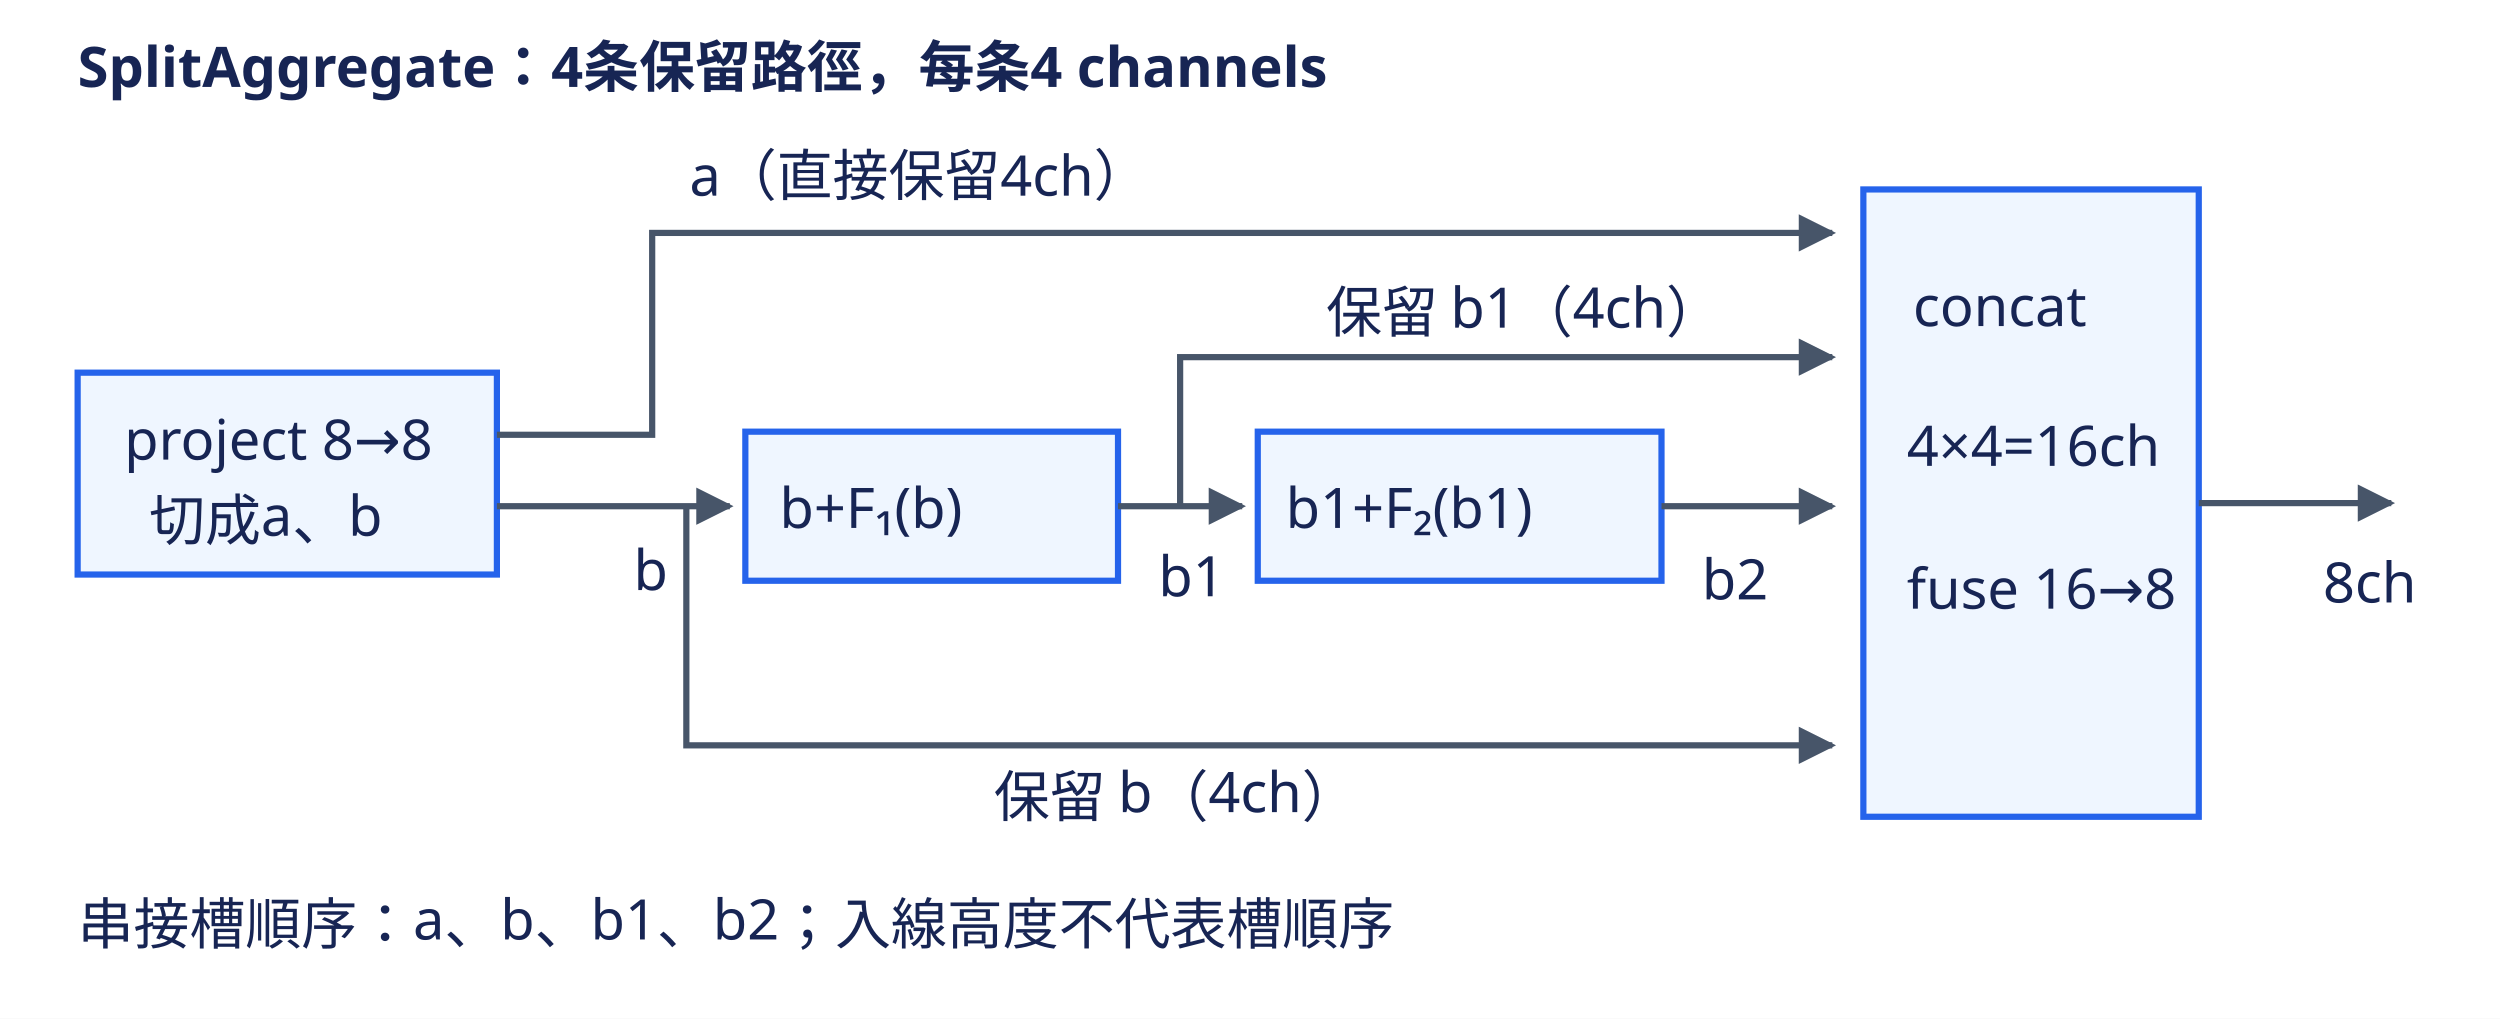
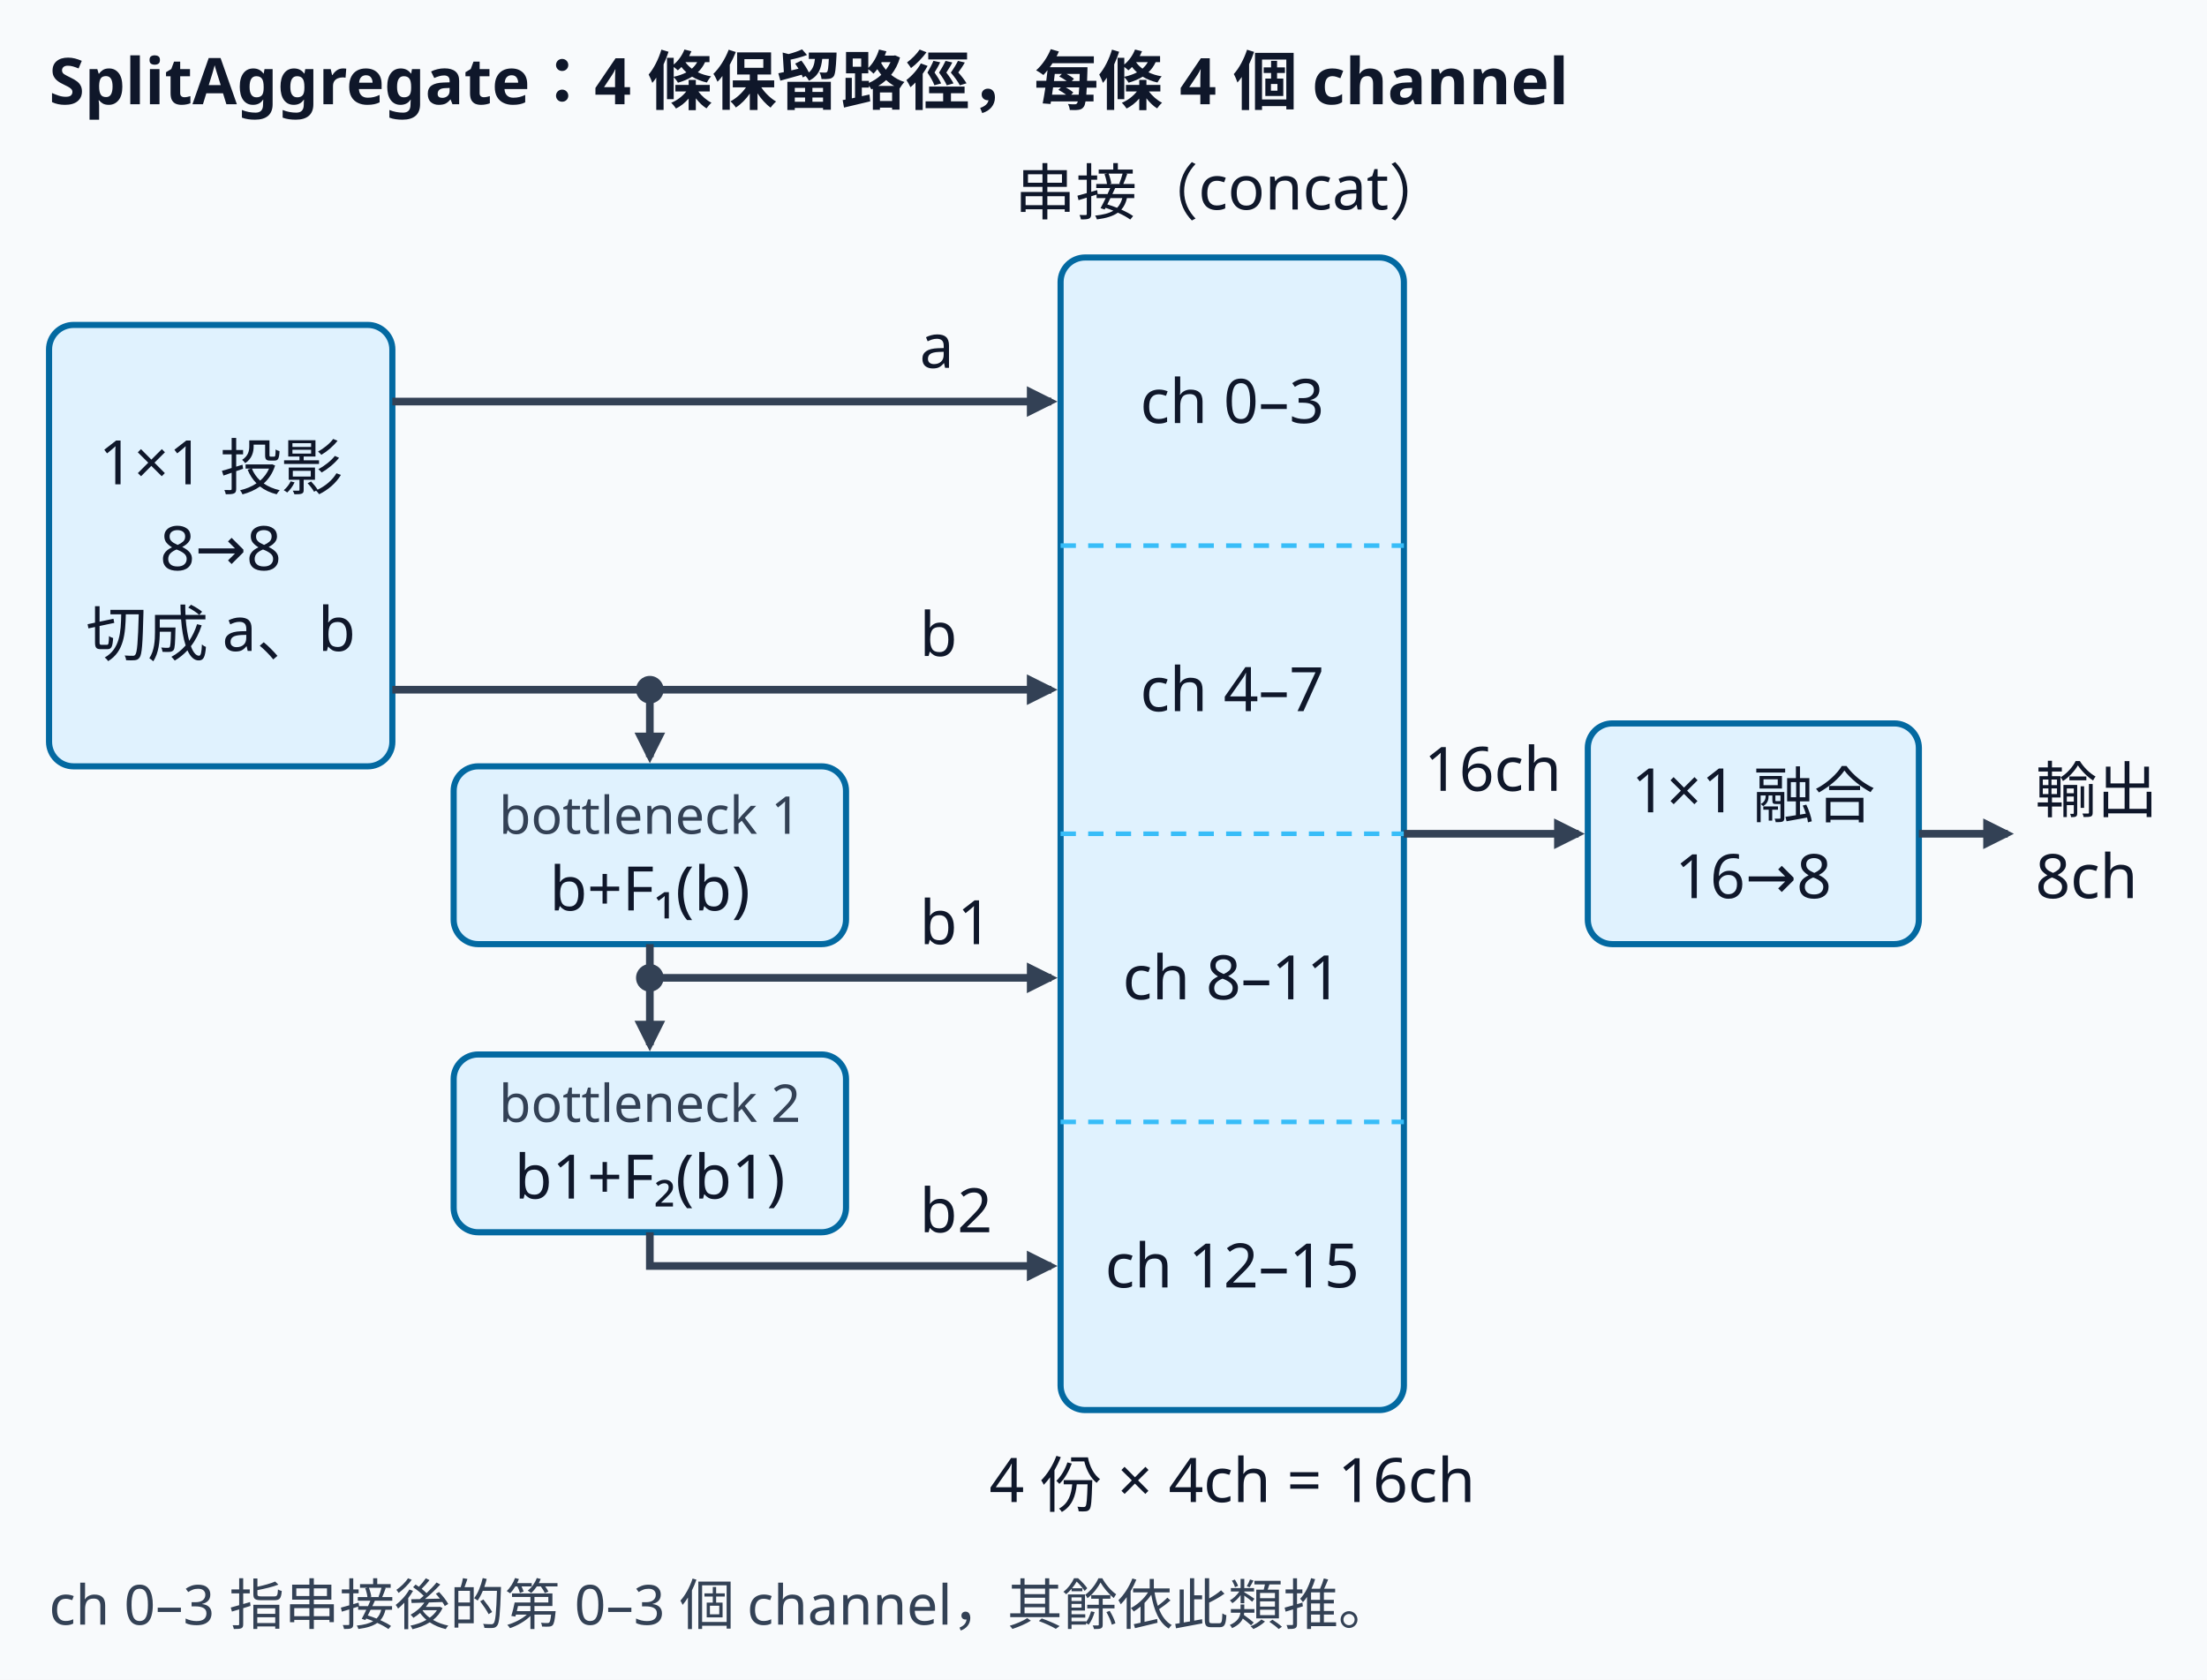
- <svg xmlns="http://www.w3.org/2000/svg" viewBox="0 0 805 328" role="img" aria-labelledby="title desc">
+ <svg xmlns="http://www.w3.org/2000/svg" viewBox="0 0 720 548" role="img" aria-labelledby="title desc">
  <defs>
-     <marker id="arrow" viewBox="0 0 10 10" refX="9" refY="5" markerWidth="6" markerHeight="6" orient="auto-start-reverse">
-       <path d="M0 0L10 5L0 10Z" fill="#475569" />
+     <marker id="arrow" viewBox="0 0 10 10" refX="8" refY="5" markerUnits="userSpaceOnUse" markerWidth="10" markerHeight="10" orient="auto">
+       <path d="M0 0L10 5L0 10z" fill="#334155" />
    </marker>
  </defs>
-   <style>text{font-family:system-ui,sans-serif;fill:#172554;font-size:18px}.line{fill:none;stroke:#475569;stroke-width:2;marker-end:url(#arrow)}.node{fill:#eff6ff;stroke:#2563eb;stroke-width:2}</style>
-   <rect width="805" height="328" fill="white" />
-   <text x="25" y="28" font-weight="bold">SplitAggregate：4条保留路徑，每条4 channels</text>
-   <rect class="node" x="25" y="120" width="135" height="65" />
-   <text x="40" y="148">project 8→8</text>
-   <text x="48" y="174">切成a、b</text>
-   <path class="line" d="M160 140H210V75H590" />
-   <text x="222" y="63">a（直接保留4ch）</text>
-   <path class="line" d="M160 163H235" />
-   <text x="204" y="190">b</text>
-   <rect class="node" x="240" y="139" width="120" height="48" />
-   <text x="251" y="170">b+F₁(b)</text>
-   <path class="line" d="M360 163H400" />
-   <text x="373" y="192">b1</text>
-   <rect class="node" x="405" y="139" width="130" height="48" />
-   <text x="414" y="170">b1+F₂(b1)</text>
-   <path class="line" d="M535 163H590" />
-   <text x="548" y="193">b2</text>
-   <path class="line" d="M221 163V240H590" />
-   <text x="320" y="263">保留 b（4ch）</text>
-   <path class="line" d="M380 163V115H590" />
-   <text x="427" y="107">保留 b1（4ch）</text>
-   <rect class="node" x="600" y="61" width="108" height="202" />
-   <text x="616" y="105">concat</text>
-   <text x="614" y="150">4×4=16ch</text>
-   <text x="614" y="196">fuse 16→8</text>
-   <path class="line" d="M708 162H770" />
-   <text x="748" y="194">8ch</text>
-   <text x="25" y="304">串接槽順序：a、b、b1、b2；入線高度不代表槽順序</text>
+   <rect width="720" height="548" fill="#f8fafc" />
+   <g fill="#e0f2fe" stroke="#0369a1" stroke-width="2">
+     <rect x="16" y="106" width="112" height="144" rx="8" />
+     <rect x="148" y="250" width="128" height="58" rx="8" />
+     <rect x="148" y="344" width="128" height="58" rx="8" />
+     <rect x="346" y="84" width="112" height="376" rx="8" />
+     <rect x="518" y="236" width="108" height="72" rx="8" />
+   </g>
+   <path d="M346 178H458M346 272H458M346 366H458" stroke="#38bdf8" stroke-width="1.5" stroke-dasharray="5 4" fill="none" />
+   <g fill="none" stroke="#334155" stroke-width="2.5" marker-end="url(#arrow)">
+     <path d="M128 131H343" />
+     <path d="M128 225H343" />
+     <path d="M212 225V247" />
+     <path d="M212 308V319H343" />
+     <path d="M212 319V341" />
+     <path d="M212 402V413H343" />
+     <path d="M458 272H515" />
+     <path d="M626 272H655" />
+   </g>
+   <g fill="#334155">
+     <circle cx="212" cy="225" r="4.5" />
+     <circle cx="212" cy="319" r="4.5" />
+   </g>
+   <g font-family="sans-serif" font-size="20" fill="#0f172a">
+     <text x="16" y="34" font-size="21" font-weight="700">SplitAggregate：4 條保留路徑，每條 4 個 channel</text>
+     <g text-anchor="middle">
+       <text x="72" y="158">1×1 投影</text>
+       <text x="72" y="186">8→8</text>
+       <text x="72" y="214">切成 a、b</text>
+       <text x="212" y="272" font-size="17" fill="#334155">bottleneck 1</text>
+       <text x="212" y="297">b+F₁(b)</text>
+       <text x="212" y="366" font-size="17" fill="#334155">bottleneck 2</text>
+       <text x="212" y="391">b1+F₂(b1)</text>
+       <text x="402" y="70">串接（concat）</text>
+       <text x="402" y="138">ch 0–3</text>
+       <text x="402" y="232">ch 4–7</text>
+       <text x="402" y="326">ch 8–11</text>
+       <text x="402" y="420">ch 12–15</text>
+       <text x="402" y="490">4 份 × 4ch = 16ch</text>
+       <text x="487" y="258">16ch</text>
+       <text x="572" y="265">1×1 融合</text>
+       <text x="572" y="293">16→8</text>
+     </g>
+     <text x="300" y="120">a</text>
+     <text x="300" y="214">b</text>
+     <text x="300" y="308">b1</text>
+     <text x="300" y="402">b2</text>
+     <text x="664" y="265">輸出</text>
+     <text x="664" y="293">8ch</text>
+     <text x="16" y="530" font-size="18" fill="#334155">ch 0–3 指串接後的第 0–3 個 channel，其餘依此類推。</text>
+   </g>
</svg>
